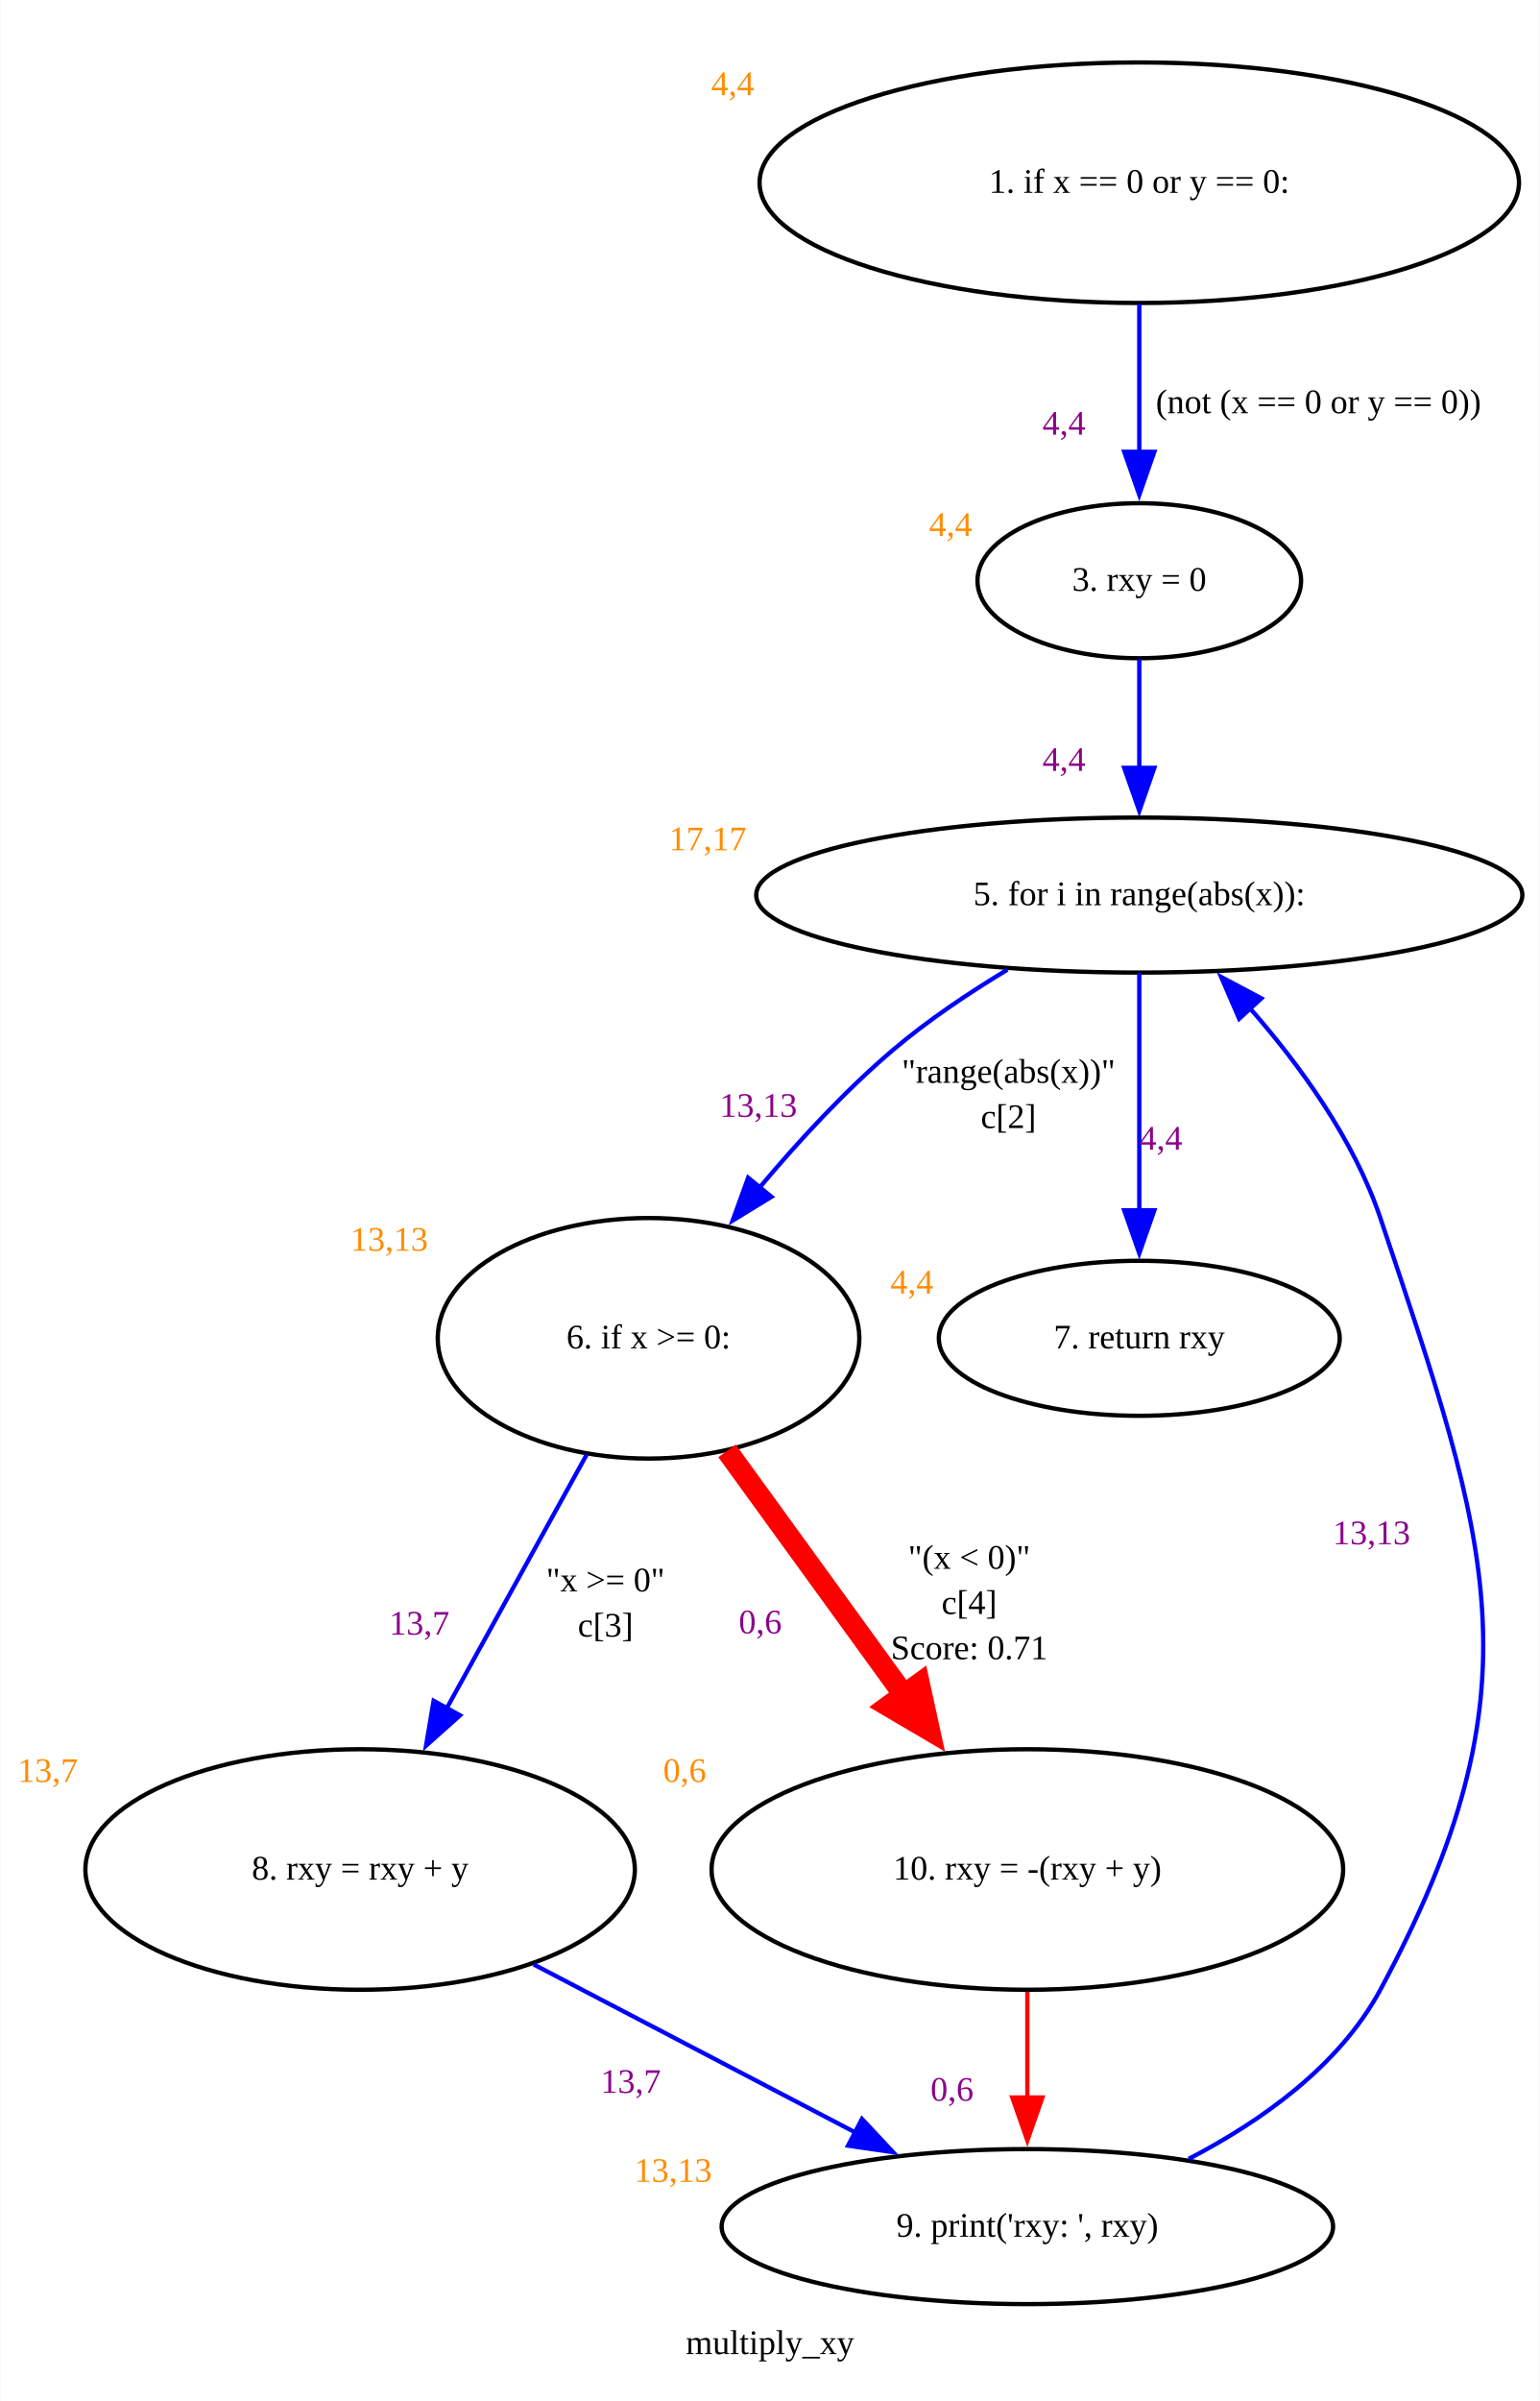
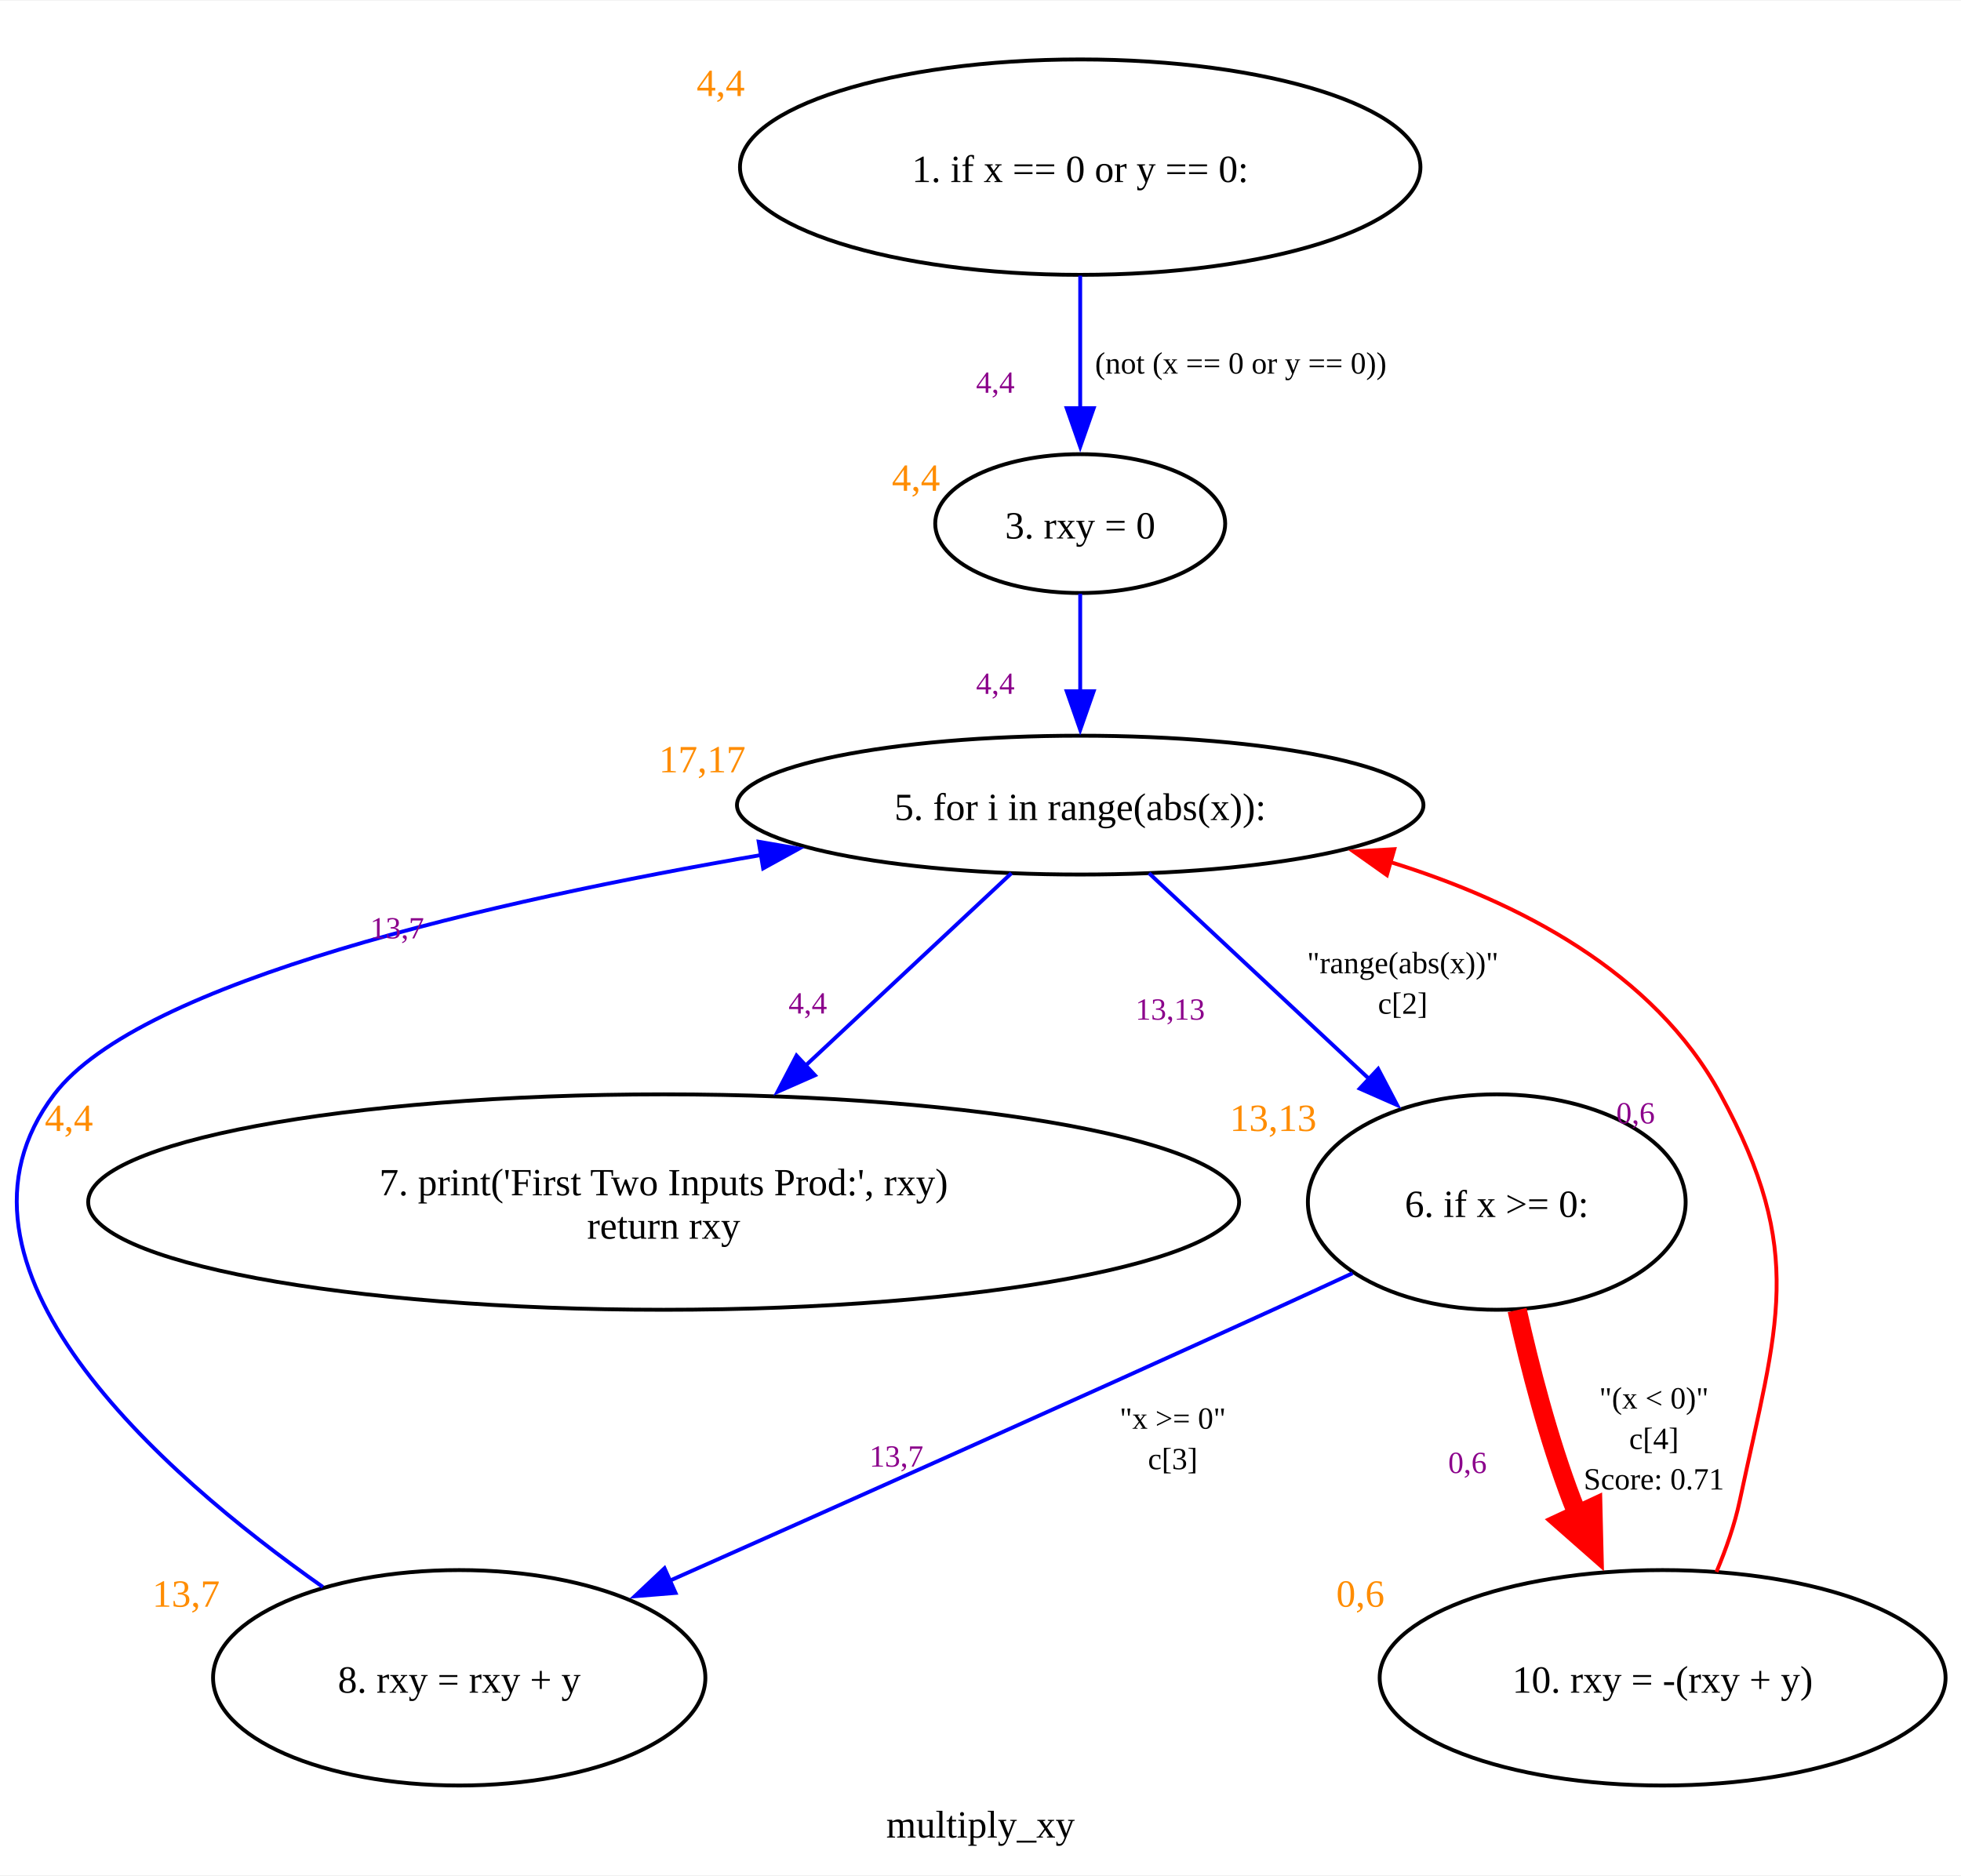
- <svg xmlns="http://www.w3.org/2000/svg" width="358pt" height="558pt" viewBox="0.00 0.00 357.56 557.58">
-   <g id="graph0" class="graph" transform="scale(1 1) rotate(0) translate(4 553.58)">
-     <polygon fill="white" stroke="none" points="-4,4 -4,-553.58 353.56,-553.58 353.56,4 -4,4" />
-     <text text-anchor="middle" x="174.78" y="-6.9" font-family="Times New Roman,serif" font-size="8.00">multiply_xy</text>
+ <svg xmlns="http://www.w3.org/2000/svg" width="508pt" height="486pt" viewBox="0.00 0.00 508.42 486.08">
+   <g id="graph0" class="graph" transform="scale(1 1) rotate(0) translate(4 482.08)">
+     <polygon fill="white" stroke="none" points="-4,4 -4,-482.08 504.42,-482.08 504.42,4 -4,4" />
+     <text text-anchor="middle" x="250.21" y="-5.75" font-family="Times New Roman,serif" font-size="10.00">multiply_xy</text>
    <g id="node1" class="node">
-       <ellipse fill="none" stroke="black" cx="260.57" cy="-511.15" rx="88.21" ry="27.93" />
-       <text text-anchor="middle" x="260.57" y="-508.8" font-family="Times New Roman,serif" font-size="8.00">1. if x == 0 or y == 0:</text>
-       <text text-anchor="start" x="161.11" y="-531.48" font-family="Times New Roman,serif" font-size="8.00" fill="darkorange">4,4</text>
+       <ellipse fill="none" stroke="black" cx="276.06" cy="-438.9" rx="88.21" ry="27.93" />
+       <text text-anchor="middle" x="276.06" y="-435.03" font-family="Times New Roman,serif" font-size="10.00">1. if x == 0 or y == 0:</text>
+       <text text-anchor="start" x="176.6" y="-457.33" font-family="Times New Roman,serif" font-size="10.00" fill="darkorange">4,4</text>
    </g>
    <g id="node2" class="node">
-       <ellipse fill="none" stroke="black" cx="260.57" cy="-418.72" rx="37.59" ry="18" />
-       <text text-anchor="middle" x="260.57" y="-416.37" font-family="Times New Roman,serif" font-size="8.00">3. rxy = 0</text>
-       <text text-anchor="start" x="211.73" y="-429.12" font-family="Times New Roman,serif" font-size="8.00" fill="darkorange">4,4</text>
+       <ellipse fill="none" stroke="black" cx="276.06" cy="-346.47" rx="37.59" ry="18" />
+       <text text-anchor="middle" x="276.06" y="-342.6" font-family="Times New Roman,serif" font-size="10.00">3. rxy = 0</text>
+       <text text-anchor="start" x="227.22" y="-354.97" font-family="Times New Roman,serif" font-size="10.00" fill="darkorange">4,4</text>
    </g>
    <g id="edge1" class="edge">
-       <path fill="none" stroke="blue" d="M260.57,-483.02C260.57,-472.09 260.57,-459.48 260.57,-448.4" />
-       <polygon fill="blue" stroke="blue" points="264.07,-448.65 260.57,-438.65 257.07,-448.65 264.07,-448.65" />
-       <text text-anchor="middle" x="302.19" y="-457.62" font-family="Times New Roman,serif" font-size="8.00">(not (x == 0 or y == 0))</text>
-       <text text-anchor="start" x="238.07" y="-452.64" font-family="Times New Roman,serif" font-size="8.00" fill="darkmagenta">  4,4   </text>
+       <path fill="none" stroke="blue" d="M276.06,-410.77C276.06,-399.84 276.06,-387.23 276.06,-376.15" />
+       <polygon fill="blue" stroke="blue" points="279.56,-376.4 276.06,-366.4 272.56,-376.4 279.56,-376.4" />
+       <text text-anchor="middle" x="317.69" y="-385.37" font-family="Times New Roman,serif" font-size="8.00">(not (x == 0 or y == 0))</text>
+       <text text-anchor="start" x="249.06" y="-380.39" font-family="Times New Roman,serif" font-size="8.00" fill="darkmagenta">     4,4  </text>
    </g>
    <g id="node3" class="node">
-       <ellipse fill="none" stroke="black" cx="260.57" cy="-345.72" rx="88.99" ry="18" />
-       <text text-anchor="middle" x="260.57" y="-343.37" font-family="Times New Roman,serif" font-size="8.00">5. for i in range(abs(x)):</text>
-       <text text-anchor="start" x="151.33" y="-356.12" font-family="Times New Roman,serif" font-size="8.00" fill="darkorange">17,17</text>
+       <ellipse fill="none" stroke="black" cx="276.06" cy="-273.47" rx="88.99" ry="18" />
+       <text text-anchor="middle" x="276.06" y="-269.6" font-family="Times New Roman,serif" font-size="10.00">5. for i in range(abs(x)):</text>
+       <text text-anchor="start" x="166.82" y="-281.97" font-family="Times New Roman,serif" font-size="10.00" fill="darkorange">17,17</text>
    </g>
    <g id="edge2" class="edge">
-       <path fill="none" stroke="blue" d="M260.57,-400.54C260.57,-392.95 260.57,-383.82 260.57,-375.26" />
-       <polygon fill="blue" stroke="blue" points="264.07,-375.26 260.57,-365.26 257.07,-375.26 264.07,-375.26" />
-       <text text-anchor="start" x="238.07" y="-374.56" font-family="Times New Roman,serif" font-size="8.00" fill="darkmagenta">  4,4   </text>
+       <path fill="none" stroke="blue" d="M276.06,-328.29C276.06,-320.7 276.06,-311.57 276.06,-303.01" />
+       <polygon fill="blue" stroke="blue" points="279.56,-303.01 276.06,-293.01 272.56,-303.01 279.56,-303.01" />
+       <text text-anchor="start" x="249.06" y="-302.31" font-family="Times New Roman,serif" font-size="8.00" fill="darkmagenta">     4,4  </text>
    </g>
    <g id="node4" class="node">
-       <ellipse fill="none" stroke="black" cx="146.57" cy="-242.79" rx="48.97" ry="27.93" />
-       <text text-anchor="middle" x="146.57" y="-240.44" font-family="Times New Roman,serif" font-size="8.00">6. if x &gt;= 0:</text>
-       <text text-anchor="start" x="77.35" y="-263.12" font-family="Times New Roman,serif" font-size="8.00" fill="darkorange">13,13</text>
+       <ellipse fill="none" stroke="black" cx="384.06" cy="-170.54" rx="48.97" ry="27.93" />
+       <text text-anchor="middle" x="384.06" y="-166.67" font-family="Times New Roman,serif" font-size="10.00">6. if x &gt;= 0:</text>
+       <text text-anchor="start" x="314.84" y="-188.97" font-family="Times New Roman,serif" font-size="10.00" fill="darkorange">13,13</text>
    </g>
    <g id="edge3" class="edge">
-       <path fill="none" stroke="blue" d="M229.94,-328.4C220.96,-322.99 211.4,-316.59 203.32,-309.72 192.26,-300.32 181.51,-288.69 172.39,-277.83" />
-       <polygon fill="blue" stroke="blue" points="175.13,-275.65 166.1,-270.12 169.71,-280.08 175.13,-275.65" />
-       <text text-anchor="middle" x="230.19" y="-302.12" font-family="Times New Roman,serif" font-size="8.00">"range(abs(x))"</text>
-       <text text-anchor="middle" x="230.19" y="-291.62" font-family="Times New Roman,serif" font-size="8.00">c[2]</text>
-       <text text-anchor="start" x="163.09" y="-294.22" font-family="Times New Roman,serif" font-size="8.00" fill="darkmagenta">  13,13   </text>
+       <path fill="none" stroke="blue" d="M293.9,-255.81C309.38,-241.34 332.2,-220.01 351.01,-202.43" />
+       <polygon fill="blue" stroke="blue" points="353.31,-205.07 358.23,-195.69 348.53,-199.96 353.31,-205.07" />
+       <text text-anchor="middle" x="359.69" y="-229.87" font-family="Times New Roman,serif" font-size="8.00">"range(abs(x))"</text>
+       <text text-anchor="middle" x="359.69" y="-219.37" font-family="Times New Roman,serif" font-size="8.00">c[2]</text>
+       <text text-anchor="start" x="290.39" y="-217.84" font-family="Times New Roman,serif" font-size="8.00" fill="darkmagenta">     13,13  </text>
    </g>
    <g id="node5" class="node">
-       <ellipse fill="none" stroke="black" cx="260.57" cy="-242.79" rx="46.57" ry="18" />
-       <text text-anchor="middle" x="260.57" y="-240.44" font-family="Times New Roman,serif" font-size="8.00">7. return rxy</text>
-       <text text-anchor="start" x="202.74" y="-253.19" font-family="Times New Roman,serif" font-size="8.00" fill="darkorange">4,4</text>
+       <ellipse fill="none" stroke="black" cx="168.06" cy="-170.54" rx="149.2" ry="27.93" />
+       <text text-anchor="middle" x="168.06" y="-172.29" font-family="Times New Roman,serif" font-size="10.00">7. print('First Two Inputs Prod:', rxy)</text>
+       <text text-anchor="middle" x="168.06" y="-161.04" font-family="Times New Roman,serif" font-size="10.00">return rxy</text>
+       <text text-anchor="start" x="7.61" y="-188.97" font-family="Times New Roman,serif" font-size="10.00" fill="darkorange">4,4</text>
    </g>
    <g id="edge4" class="edge">
-       <path fill="none" stroke="blue" d="M260.57,-327.6C260.57,-312.52 260.57,-290.25 260.57,-272.46" />
-       <polygon fill="blue" stroke="blue" points="264.07,-272.51 260.57,-262.51 257.07,-272.51 264.07,-272.51" />
-       <text text-anchor="start" x="260.57" y="-286.61" font-family="Times New Roman,serif" font-size="8.00" fill="darkmagenta">  4,4   </text>
+       <path fill="none" stroke="blue" d="M258.23,-255.81C243.68,-242.21 222.65,-222.56 204.56,-205.65" />
+       <polygon fill="blue" stroke="blue" points="207.29,-203.41 197.6,-199.14 202.51,-208.53 207.29,-203.41" />
+       <text text-anchor="start" x="200.43" y="-219.43" font-family="Times New Roman,serif" font-size="8.00" fill="darkmagenta">     4,4  </text>
    </g>
    <g id="node6" class="node">
-       <ellipse fill="none" stroke="black" cx="79.57" cy="-119.43" rx="63.82" ry="27.93" />
-       <text text-anchor="middle" x="79.57" y="-117.08" font-family="Times New Roman,serif" font-size="8.00">8. rxy = rxy + y</text>
-       <text text-anchor="start" x="0" y="-139.76" font-family="Times New Roman,serif" font-size="8.00" fill="darkorange">13,7</text>
+       <ellipse fill="none" stroke="black" cx="115.06" cy="-47.18" rx="63.82" ry="27.93" />
+       <text text-anchor="middle" x="115.06" y="-43.31" font-family="Times New Roman,serif" font-size="10.00">8. rxy = rxy + y</text>
+       <text text-anchor="start" x="35.49" y="-65.61" font-family="Times New Roman,serif" font-size="10.00" fill="darkorange">13,7</text>
    </g>
    <g id="edge5" class="edge">
-       <path fill="none" stroke="blue" d="M132.19,-215.76C122.68,-198.52 110.06,-175.67 99.57,-156.66" />
-       <polygon fill="blue" stroke="blue" points="102.78,-155.23 94.88,-148.17 96.65,-158.61 102.78,-155.23" />
-       <text text-anchor="middle" x="136.57" y="-184.01" font-family="Times New Roman,serif" font-size="8.00">"x &gt;= 0"</text>
-       <text text-anchor="middle" x="136.57" y="-173.51" font-family="Times New Roman,serif" font-size="8.00">c[3]</text>
-       <text text-anchor="start" x="86.32" y="-173.98" font-family="Times New Roman,serif" font-size="8.00" fill="darkmagenta">  13,7   </text>
+       <path fill="none" stroke="blue" d="M346.66,-152.08C339.81,-148.91 332.73,-145.65 326.06,-142.61 273.04,-118.44 212.29,-91.31 169.63,-72.35" />
+       <polygon fill="blue" stroke="blue" points="171.14,-69.19 160.58,-68.33 168.29,-75.59 171.14,-69.19" />
+       <text text-anchor="middle" x="300.06" y="-111.76" font-family="Times New Roman,serif" font-size="8.00">"x &gt;= 0"</text>
+       <text text-anchor="middle" x="300.06" y="-101.26" font-family="Times New Roman,serif" font-size="8.00">c[3]</text>
+       <text text-anchor="start" x="221.41" y="-101.94" font-family="Times New Roman,serif" font-size="8.00" fill="darkmagenta">     13,7  </text>
    </g>
    <g id="node7" class="node">
-       <ellipse fill="none" stroke="black" cx="234.57" cy="-119.43" rx="73.36" ry="27.93" />
-       <text text-anchor="middle" x="234.57" y="-117.08" font-family="Times New Roman,serif" font-size="8.00">10. rxy = -(rxy + y)</text>
-       <text text-anchor="start" x="149.96" y="-139.76" font-family="Times New Roman,serif" font-size="8.00" fill="darkorange">0,6</text>
+       <ellipse fill="none" stroke="black" cx="427.06" cy="-47.18" rx="73.36" ry="27.93" />
+       <text text-anchor="middle" x="427.06" y="-43.31" font-family="Times New Roman,serif" font-size="10.00">10. rxy = -(rxy + y)</text>
+       <text text-anchor="start" x="342.45" y="-65.61" font-family="Times New Roman,serif" font-size="10.00" fill="darkorange">0,6</text>
    </g>
    <g id="edge6" class="edge">
-       <path fill="none" stroke="red" stroke-width="5" d="M164.8,-216.65C176.71,-200.22 192.51,-178.43 206.06,-159.74" />
-       <polygon fill="red" stroke="red" stroke-width="5" points="209.45,-162.52 211.78,-151.85 202.37,-157.38 209.45,-162.52" />
-       <text text-anchor="middle" x="221.07" y="-189.26" font-family="Times New Roman,serif" font-size="8.00">"(x &lt; 0)"</text>
-       <text text-anchor="middle" x="221.07" y="-178.76" font-family="Times New Roman,serif" font-size="8.00">c[4]</text>
-       <text text-anchor="middle" x="221.07" y="-168.26" font-family="Times New Roman,serif" font-size="8.00">Score: 0.71</text>
-       <text text-anchor="start" x="167.52" y="-174.26" font-family="Times New Roman,serif" font-size="8.00" fill="darkmagenta">  0,6   </text>
-     </g>
-     <g id="node8" class="node">
-       <ellipse fill="none" stroke="black" cx="234.57" cy="-36.5" rx="71.02" ry="18" />
-       <text text-anchor="middle" x="234.57" y="-34.15" font-family="Times New Roman,serif" font-size="8.00">9. print('rxy: ', rxy)</text>
-       <text text-anchor="start" x="143.29" y="-46.9" font-family="Times New Roman,serif" font-size="8.00" fill="darkorange">13,13</text>
+       <path fill="none" stroke="red" stroke-width="5" d="M389.34,-142.54C392.65,-127.69 397.44,-109.1 403.56,-93.11 404.04,-91.88 404.53,-90.63 405.05,-89.38" />
+       <polygon fill="red" stroke="red" stroke-width="5" points="408.96,-91.36 409.22,-80.45 401.03,-87.66 408.96,-91.36" />
+       <text text-anchor="middle" x="424.81" y="-117.01" font-family="Times New Roman,serif" font-size="8.00">"(x &lt; 0)"</text>
+       <text text-anchor="middle" x="424.81" y="-106.51" font-family="Times New Roman,serif" font-size="8.00">c[4]</text>
+       <text text-anchor="middle" x="424.81" y="-96.01" font-family="Times New Roman,serif" font-size="8.00">  Score: 0.71</text>
+       <text text-anchor="start" x="371.46" y="-100.27" font-family="Times New Roman,serif" font-size="8.00" fill="darkmagenta">     0,6  </text>
    </g>
    <g id="edge7" class="edge">
-       <path fill="none" stroke="blue" d="M119.89,-97.38C142.91,-85.36 171.67,-70.34 194.63,-58.35" />
-       <polygon fill="blue" stroke="blue" points="196.15,-61.51 203.39,-53.78 192.91,-55.3 196.15,-61.51" />
-       <text text-anchor="start" x="135.44" y="-67.56" font-family="Times New Roman,serif" font-size="8.00" fill="darkmagenta">  13,7   </text>
-     </g>
-     <g id="edge9" class="edge">
-       <path fill="none" stroke="red" d="M234.57,-91.03C234.57,-83.11 234.57,-74.45 234.57,-66.44" />
-       <polygon fill="red" stroke="red" points="238.07,-66.49 234.57,-56.49 231.07,-66.49 238.07,-66.49" />
-       <text text-anchor="start" x="212.07" y="-65.72" font-family="Times New Roman,serif" font-size="8.00" fill="darkmagenta">  0,6   </text>
+       <path fill="none" stroke="blue" d="M79.7,-70.73C37.45,-100.48 -23.54,-154.25 10.06,-198.47 32.39,-227.86 124.13,-248.67 193.68,-260.59" />
+       <polygon fill="blue" stroke="blue" points="192.7,-263.98 203.14,-262.18 193.86,-257.07 192.7,-263.98" />
+       <text text-anchor="start" x="91.96" y="-238.91" font-family="Times New Roman,serif" font-size="8.00" fill="darkmagenta">     13,7  </text>
    </g>
    <g id="edge8" class="edge">
-       <path fill="none" stroke="blue" d="M272.04,-52.22C288.86,-60.94 307.03,-73.79 316.57,-91.5 354.35,-161.62 341.92,-195.21 316.57,-270.72 310.43,-289.01 297.77,-306.39 286.05,-319.7" />
-       <polygon fill="blue" stroke="blue" points="283.78,-316.99 279.58,-326.71 288.93,-321.73 283.78,-316.99" />
-       <text text-anchor="start" x="305.53" y="-194.96" font-family="Times New Roman,serif" font-size="8.00" fill="darkmagenta">  13,13   </text>
+       <path fill="none" stroke="red" d="M441.02,-74.65C443.52,-80.57 445.75,-86.93 447.06,-93.11 456.81,-138.97 464.43,-157.27 442.06,-198.47 424.81,-230.25 389.74,-248.41 356.26,-258.77" />
+       <polygon fill="red" stroke="red" points="355.57,-255.32 346.92,-261.45 357.5,-262.05 355.57,-255.32" />
+       <text text-anchor="start" x="415.04" y="-190.92" font-family="Times New Roman,serif" font-size="8.00" fill="darkmagenta">     0,6  </text>
    </g>
  </g>
</svg>
